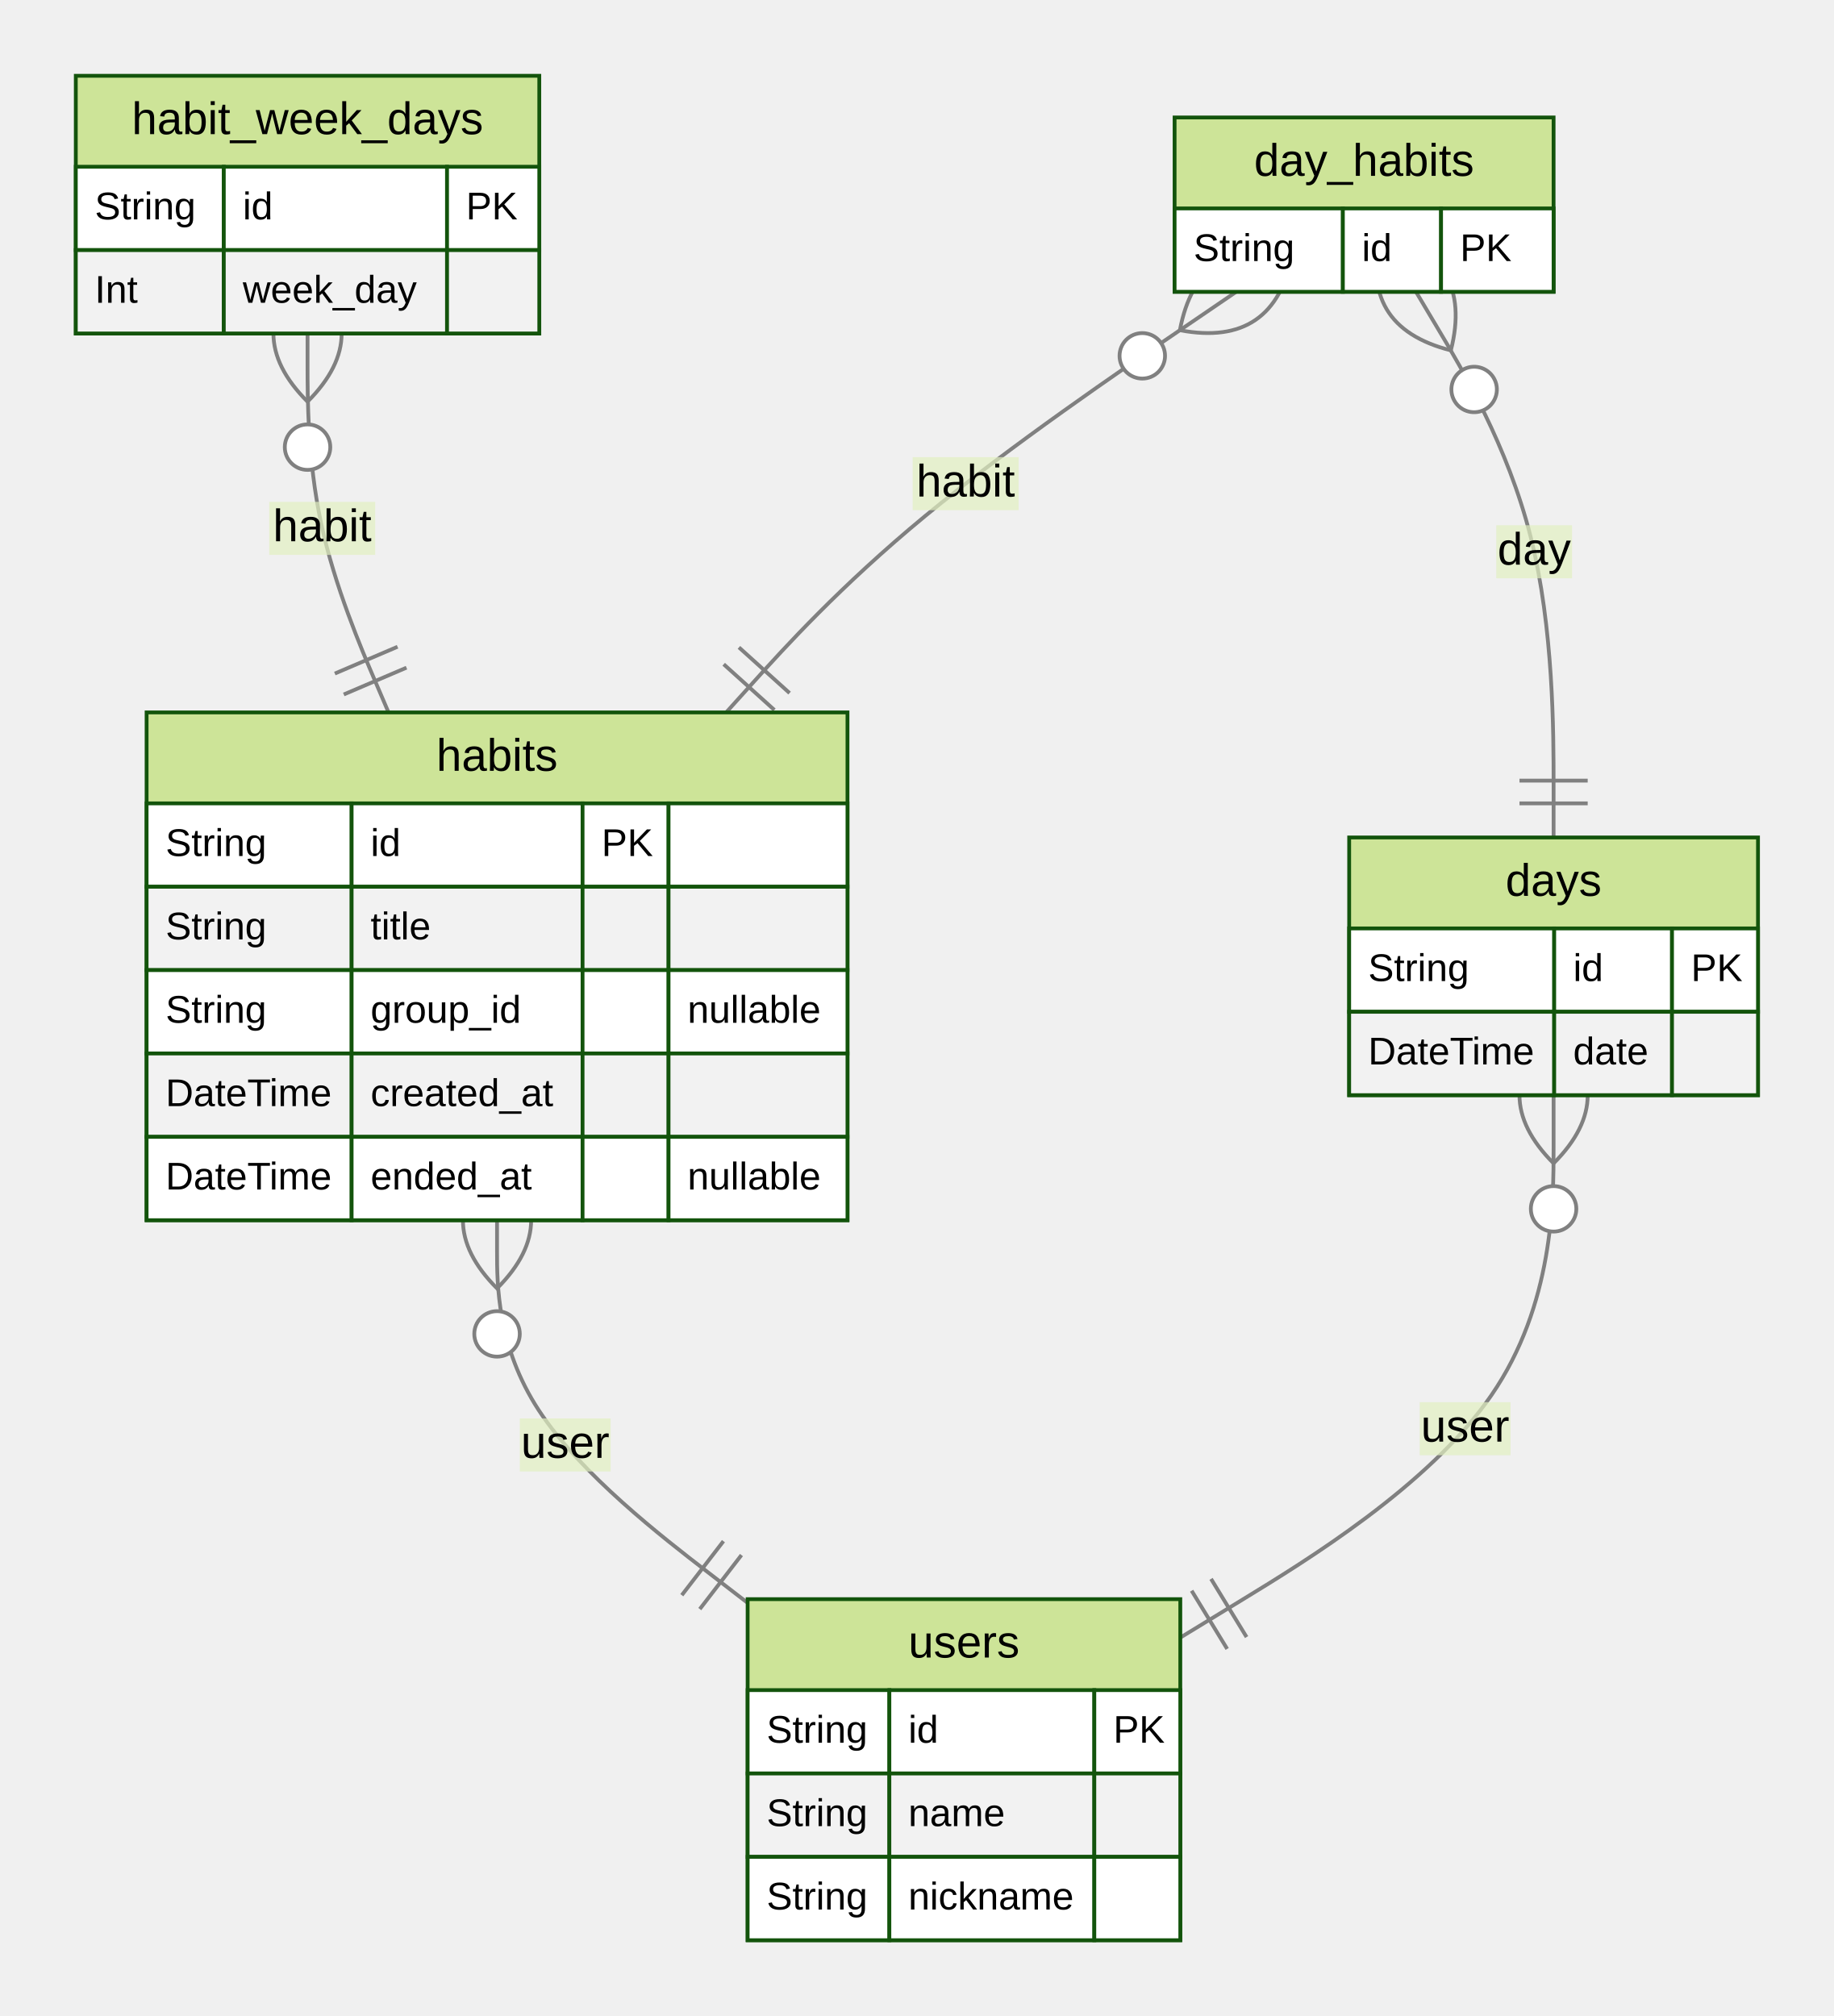
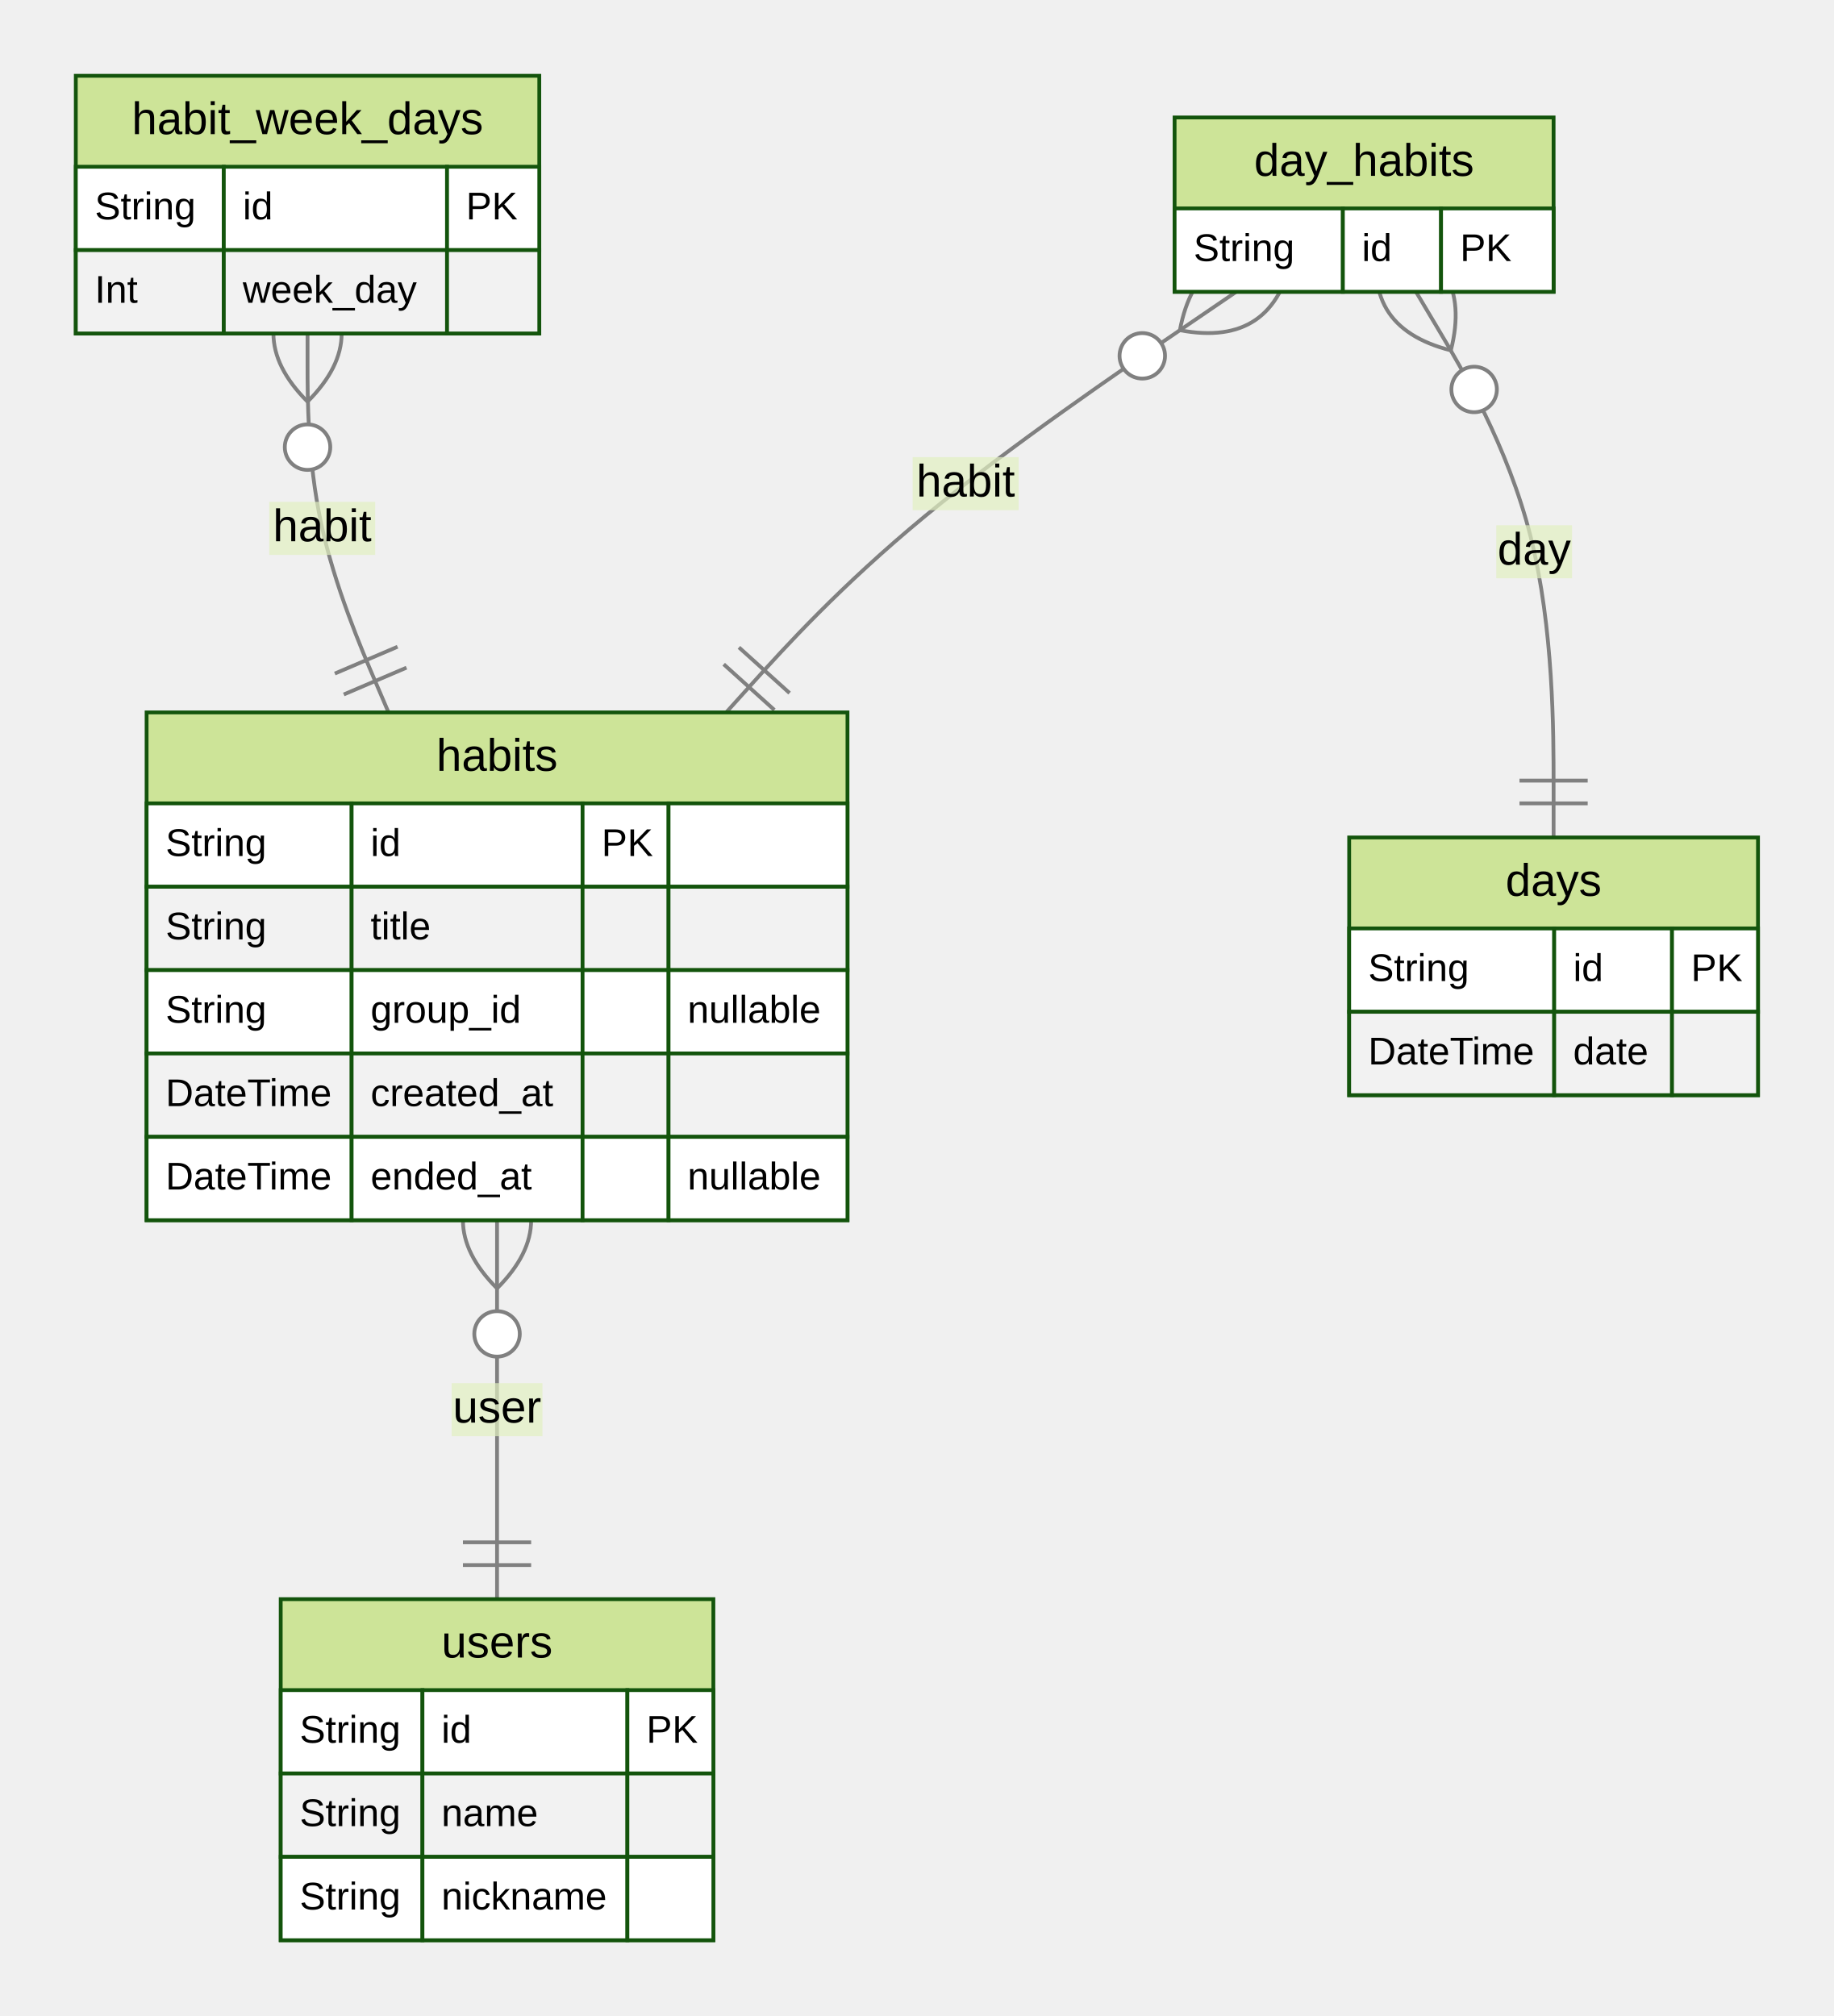
<svg xmlns="http://www.w3.org/2000/svg" aria-roledescription="er" viewBox="0 0 483.854 532" style="max-width: 483.854px; background-color: white;" width="100%" id="mermaid-0">
  <style>#mermaid-0{font-family:"trebuchet ms",verdana,arial,sans-serif;font-size:16px;fill:#000000;}#mermaid-0 .error-icon{fill:#552222;}#mermaid-0 .error-text{fill:#552222;stroke:#552222;}#mermaid-0 .edge-thickness-normal{stroke-width:2px;}#mermaid-0 .edge-thickness-thick{stroke-width:3.5px;}#mermaid-0 .edge-pattern-solid{stroke-dasharray:0;}#mermaid-0 .edge-pattern-dashed{stroke-dasharray:3;}#mermaid-0 .edge-pattern-dotted{stroke-dasharray:2;}#mermaid-0 .marker{fill:#000000;stroke:#000000;}#mermaid-0 .marker.cross{stroke:#000000;}#mermaid-0 svg{font-family:"trebuchet ms",verdana,arial,sans-serif;font-size:16px;}#mermaid-0 .entityBox{fill:#cde498;stroke:#13540c;}#mermaid-0 .attributeBoxOdd{fill:#ffffff;stroke:#13540c;}#mermaid-0 .attributeBoxEven{fill:#f2f2f2;stroke:#13540c;}#mermaid-0 .relationshipLabelBox{fill:hsl(78.158, 58.462%, 84.51%);opacity:0.7;background-color:hsl(78.158, 58.462%, 84.51%);}#mermaid-0 .relationshipLabelBox rect{opacity:0.5;}#mermaid-0 .relationshipLine{stroke:#000000;}#mermaid-0 .entityTitleText{text-anchor:middle;font-size:18px;fill:#000000;}#mermaid-0 :root{--mermaid-font-family:"trebuchet ms",verdana,arial,sans-serif;}</style>
  <g />
  <defs>
    <marker orient="auto" markerHeight="18" markerWidth="18" refY="9" refX="0" id="ONLY_ONE_START">
      <path d="M9,0 L9,18 M15,0 L15,18" fill="none" stroke="gray" />
    </marker>
  </defs>
  <defs>
    <marker orient="auto" markerHeight="18" markerWidth="18" refY="9" refX="18" id="ONLY_ONE_END">
      <path d="M3,0 L3,18 M9,0 L9,18" fill="none" stroke="gray" />
    </marker>
  </defs>
  <defs>
    <marker orient="auto" markerHeight="18" markerWidth="30" refY="9" refX="0" id="ZERO_OR_ONE_START">
      <circle r="6" cy="9" cx="21" fill="white" stroke="gray" />
      <path d="M9,0 L9,18" fill="none" stroke="gray" />
    </marker>
  </defs>
  <defs>
    <marker orient="auto" markerHeight="18" markerWidth="30" refY="9" refX="30" id="ZERO_OR_ONE_END">
      <circle r="6" cy="9" cx="9" fill="white" stroke="gray" />
      <path d="M21,0 L21,18" fill="none" stroke="gray" />
    </marker>
  </defs>
  <defs>
    <marker orient="auto" markerHeight="36" markerWidth="45" refY="18" refX="18" id="ONE_OR_MORE_START">
      <path d="M0,18 Q 18,0 36,18 Q 18,36 0,18 M42,9 L42,27" fill="none" stroke="gray" />
    </marker>
  </defs>
  <defs>
    <marker orient="auto" markerHeight="36" markerWidth="45" refY="18" refX="27" id="ONE_OR_MORE_END">
      <path d="M3,9 L3,27 M9,18 Q27,0 45,18 Q27,36 9,18" fill="none" stroke="gray" />
    </marker>
  </defs>
  <defs>
    <marker orient="auto" markerHeight="36" markerWidth="57" refY="18" refX="18" id="ZERO_OR_MORE_START">
      <circle r="6" cy="18" cx="48" fill="white" stroke="gray" />
      <path d="M0,18 Q18,0 36,18 Q18,36 0,18" fill="none" stroke="gray" />
    </marker>
  </defs>
  <defs>
    <marker orient="auto" markerHeight="36" markerWidth="57" refY="18" refX="39" id="ZERO_OR_MORE_END">
      <circle r="6" cy="18" cx="9" fill="white" stroke="gray" />
      <path d="M21,18 Q39,0 57,18 Q39,36 21,18" fill="none" stroke="gray" />
    </marker>
  </defs>
-   <path style="stroke: gray; fill: none;" marker-start="url(#ZERO_OR_MORE_START)" marker-end="url(#ONLY_ONE_END)" d="M131.146,322L131.146,330.333C131.146,338.667,131.146,355.333,142.167,372.164C153.187,388.995,175.227,405.99,186.247,414.488L197.267,422.986" class="er relationshipLine" />
+   <path style="stroke: gray; fill: none;" marker-start="url(#ZERO_OR_MORE_START)" marker-end="url(#ONLY_ONE_END)" d="M131.146,322L131.146,330.333C131.146,338.667,131.146,355.333,131.146,372C131.146,388.667,131.146,405.333,131.146,413.667L131.146,422" class="er relationshipLine" />
  <path style="stroke: gray; fill: none;" marker-start="url(#ZERO_OR_MORE_START)" marker-end="url(#ONLY_ONE_END)" d="M81.146,88L81.146,96.333C81.146,104.667,81.146,121.333,84.708,138C88.269,154.667,95.391,171.333,98.953,179.667L102.514,188" class="er relationshipLine" />
-   <path style="stroke: gray; fill: none;" marker-start="url(#ZERO_OR_MORE_START)" marker-end="url(#ONLY_ONE_END)" d="M409.92,289L409.92,302.833C409.92,316.667,409.92,344.333,393.504,368.191C377.088,392.048,344.257,412.096,327.842,422.12L311.426,432.145" class="er relationshipLine" />
  <path style="stroke: gray; fill: none;" marker-start="url(#ZERO_OR_MORE_START)" marker-end="url(#ONLY_ONE_END)" d="M373.61,77L379.662,87.167C385.713,97.333,397.816,117.667,403.868,141.667C409.92,165.667,409.92,193.333,409.92,207.167L409.92,221" class="er relationshipLine" />
  <path style="stroke: gray; fill: none;" marker-start="url(#ZERO_OR_MORE_START)" marker-end="url(#ONLY_ONE_END)" d="M326.186,77L311.275,87.167C296.364,97.333,266.542,117.667,244.111,136.167C221.681,154.667,206.642,171.333,199.122,179.667L191.603,188" class="er relationshipLine" />
-   <g transform="translate(38.68121,188 )" id="entity-habits-7e81a615-5f3a-4791-a661-7e3a303503a3">
+   <g transform="translate(38.68121,188 )" id="entity-habits-f1461370-1af7-466c-979d-df406d272bd0">
    <rect height="134" width="184.931" y="0" x="0" class="er entityBox" />
-     <text style="dominant-baseline: middle; text-anchor: middle; font-size: 12px;" transform="translate(92.46528,12)" y="0" x="0" id="text-entity-habits-7e81a615-5f3a-4791-a661-7e3a303503a3" class="er entityLabel">habits</text>
+     <text style="dominant-baseline: middle; text-anchor: middle; font-size: 12px;" transform="translate(92.46528,12)" y="0" x="0" id="text-entity-habits-f1461370-1af7-466c-979d-df406d272bd0" class="er entityLabel">habits</text>
    <rect height="22" width="54.096" y="24" x="0" class="er attributeBoxOdd" />
-     <text style="dominant-baseline: middle; font-size: 10.2px;" transform="translate(5,35)" y="0" x="0" id="text-entity-habits-7e81a615-5f3a-4791-a661-7e3a303503a3-attr-1-type" class="er entityLabel">String</text>
+     <text style="dominant-baseline: middle; font-size: 10.2px;" transform="translate(5,35)" y="0" x="0" id="text-entity-habits-f1461370-1af7-466c-979d-df406d272bd0-attr-1-type" class="er entityLabel">String</text>
    <rect height="22" width="60.935" y="24" x="54.096" class="er attributeBoxOdd" />
-     <text style="dominant-baseline: middle; font-size: 10.2px;" transform="translate(59.09555,35)" y="0" x="0" id="text-entity-habits-7e81a615-5f3a-4791-a661-7e3a303503a3-attr-1-name" class="er entityLabel">id</text>
+     <text style="dominant-baseline: middle; font-size: 10.2px;" transform="translate(59.09555,35)" y="0" x="0" id="text-entity-habits-f1461370-1af7-466c-979d-df406d272bd0-attr-1-name" class="er entityLabel">id</text>
    <rect height="22" width="22.688" y="24" x="115.03" class="er attributeBoxOdd" />
-     <text style="dominant-baseline: middle; font-size: 10.2px;" transform="translate(120.0303,35)" y="0" x="0" id="text-entity-habits-7e81a615-5f3a-4791-a661-7e3a303503a3-attr-1-key" class="er entityLabel">PK</text>
+     <text style="dominant-baseline: middle; font-size: 10.2px;" transform="translate(120.0303,35)" y="0" x="0" id="text-entity-habits-f1461370-1af7-466c-979d-df406d272bd0-attr-1-key" class="er entityLabel">PK</text>
    <rect height="22" width="47.213" y="24" x="137.718" class="er attributeBoxOdd" />
-     <text style="dominant-baseline: middle; font-size: 10.2px;" transform="translate(142.718,35)" y="0" x="0" id="text-entity-habits-7e81a615-5f3a-4791-a661-7e3a303503a3-attr-1-comment" class="er entityLabel" />
+     <text style="dominant-baseline: middle; font-size: 10.2px;" transform="translate(142.718,35)" y="0" x="0" id="text-entity-habits-f1461370-1af7-466c-979d-df406d272bd0-attr-1-comment" class="er entityLabel" />
    <rect height="22" width="54.096" y="46" x="0" class="er attributeBoxEven" />
-     <text style="dominant-baseline: middle; font-size: 10.2px;" transform="translate(5,57)" y="0" x="0" id="text-entity-habits-7e81a615-5f3a-4791-a661-7e3a303503a3-attr-2-type" class="er entityLabel">String</text>
+     <text style="dominant-baseline: middle; font-size: 10.2px;" transform="translate(5,57)" y="0" x="0" id="text-entity-habits-f1461370-1af7-466c-979d-df406d272bd0-attr-2-type" class="er entityLabel">String</text>
    <rect height="22" width="60.935" y="46" x="54.096" class="er attributeBoxEven" />
-     <text style="dominant-baseline: middle; font-size: 10.2px;" transform="translate(59.09555,57)" y="0" x="0" id="text-entity-habits-7e81a615-5f3a-4791-a661-7e3a303503a3-attr-2-name" class="er entityLabel">title</text>
+     <text style="dominant-baseline: middle; font-size: 10.2px;" transform="translate(59.09555,57)" y="0" x="0" id="text-entity-habits-f1461370-1af7-466c-979d-df406d272bd0-attr-2-name" class="er entityLabel">title</text>
    <rect height="22" width="22.688" y="46" x="115.03" class="er attributeBoxEven" />
-     <text style="dominant-baseline: middle; font-size: 10.2px;" transform="translate(120.0303,57)" y="0" x="0" id="text-entity-habits-7e81a615-5f3a-4791-a661-7e3a303503a3-attr-2-key" class="er entityLabel" />
+     <text style="dominant-baseline: middle; font-size: 10.2px;" transform="translate(120.0303,57)" y="0" x="0" id="text-entity-habits-f1461370-1af7-466c-979d-df406d272bd0-attr-2-key" class="er entityLabel" />
    <rect height="22" width="47.213" y="46" x="137.718" class="er attributeBoxEven" />
-     <text style="dominant-baseline: middle; font-size: 10.2px;" transform="translate(142.718,57)" y="0" x="0" id="text-entity-habits-7e81a615-5f3a-4791-a661-7e3a303503a3-attr-2-comment" class="er entityLabel" />
+     <text style="dominant-baseline: middle; font-size: 10.2px;" transform="translate(142.718,57)" y="0" x="0" id="text-entity-habits-f1461370-1af7-466c-979d-df406d272bd0-attr-2-comment" class="er entityLabel" />
    <rect height="22" width="54.096" y="68" x="0" class="er attributeBoxOdd" />
-     <text style="dominant-baseline: middle; font-size: 10.2px;" transform="translate(5,79)" y="0" x="0" id="text-entity-habits-7e81a615-5f3a-4791-a661-7e3a303503a3-attr-3-type" class="er entityLabel">String</text>
+     <text style="dominant-baseline: middle; font-size: 10.2px;" transform="translate(5,79)" y="0" x="0" id="text-entity-habits-f1461370-1af7-466c-979d-df406d272bd0-attr-3-type" class="er entityLabel">String</text>
    <rect height="22" width="60.935" y="68" x="54.096" class="er attributeBoxOdd" />
-     <text style="dominant-baseline: middle; font-size: 10.2px;" transform="translate(59.09555,79)" y="0" x="0" id="text-entity-habits-7e81a615-5f3a-4791-a661-7e3a303503a3-attr-3-name" class="er entityLabel">group_id</text>
+     <text style="dominant-baseline: middle; font-size: 10.2px;" transform="translate(59.09555,79)" y="0" x="0" id="text-entity-habits-f1461370-1af7-466c-979d-df406d272bd0-attr-3-name" class="er entityLabel">group_id</text>
    <rect height="22" width="22.688" y="68" x="115.03" class="er attributeBoxOdd" />
-     <text style="dominant-baseline: middle; font-size: 10.2px;" transform="translate(120.0303,79)" y="0" x="0" id="text-entity-habits-7e81a615-5f3a-4791-a661-7e3a303503a3-attr-3-key" class="er entityLabel" />
+     <text style="dominant-baseline: middle; font-size: 10.2px;" transform="translate(120.0303,79)" y="0" x="0" id="text-entity-habits-f1461370-1af7-466c-979d-df406d272bd0-attr-3-key" class="er entityLabel" />
    <rect height="22" width="47.213" y="68" x="137.718" class="er attributeBoxOdd" />
-     <text style="dominant-baseline: middle; font-size: 10.2px;" transform="translate(142.718,79)" y="0" x="0" id="text-entity-habits-7e81a615-5f3a-4791-a661-7e3a303503a3-attr-3-comment" class="er entityLabel">nullable</text>
+     <text style="dominant-baseline: middle; font-size: 10.2px;" transform="translate(142.718,79)" y="0" x="0" id="text-entity-habits-f1461370-1af7-466c-979d-df406d272bd0-attr-3-comment" class="er entityLabel">nullable</text>
    <rect height="22" width="54.096" y="90" x="0" class="er attributeBoxEven" />
-     <text style="dominant-baseline: middle; font-size: 10.2px;" transform="translate(5,101)" y="0" x="0" id="text-entity-habits-7e81a615-5f3a-4791-a661-7e3a303503a3-attr-4-type" class="er entityLabel">DateTime</text>
+     <text style="dominant-baseline: middle; font-size: 10.2px;" transform="translate(5,101)" y="0" x="0" id="text-entity-habits-f1461370-1af7-466c-979d-df406d272bd0-attr-4-type" class="er entityLabel">DateTime</text>
    <rect height="22" width="60.935" y="90" x="54.096" class="er attributeBoxEven" />
-     <text style="dominant-baseline: middle; font-size: 10.2px;" transform="translate(59.09555,101)" y="0" x="0" id="text-entity-habits-7e81a615-5f3a-4791-a661-7e3a303503a3-attr-4-name" class="er entityLabel">created_at</text>
+     <text style="dominant-baseline: middle; font-size: 10.2px;" transform="translate(59.09555,101)" y="0" x="0" id="text-entity-habits-f1461370-1af7-466c-979d-df406d272bd0-attr-4-name" class="er entityLabel">created_at</text>
    <rect height="22" width="22.688" y="90" x="115.03" class="er attributeBoxEven" />
-     <text style="dominant-baseline: middle; font-size: 10.2px;" transform="translate(120.0303,101)" y="0" x="0" id="text-entity-habits-7e81a615-5f3a-4791-a661-7e3a303503a3-attr-4-key" class="er entityLabel" />
+     <text style="dominant-baseline: middle; font-size: 10.2px;" transform="translate(120.0303,101)" y="0" x="0" id="text-entity-habits-f1461370-1af7-466c-979d-df406d272bd0-attr-4-key" class="er entityLabel" />
    <rect height="22" width="47.213" y="90" x="137.718" class="er attributeBoxEven" />
-     <text style="dominant-baseline: middle; font-size: 10.2px;" transform="translate(142.718,101)" y="0" x="0" id="text-entity-habits-7e81a615-5f3a-4791-a661-7e3a303503a3-attr-4-comment" class="er entityLabel" />
+     <text style="dominant-baseline: middle; font-size: 10.2px;" transform="translate(142.718,101)" y="0" x="0" id="text-entity-habits-f1461370-1af7-466c-979d-df406d272bd0-attr-4-comment" class="er entityLabel" />
    <rect height="22" width="54.096" y="112" x="0" class="er attributeBoxOdd" />
-     <text style="dominant-baseline: middle; font-size: 10.2px;" transform="translate(5,123)" y="0" x="0" id="text-entity-habits-7e81a615-5f3a-4791-a661-7e3a303503a3-attr-5-type" class="er entityLabel">DateTime</text>
+     <text style="dominant-baseline: middle; font-size: 10.2px;" transform="translate(5,123)" y="0" x="0" id="text-entity-habits-f1461370-1af7-466c-979d-df406d272bd0-attr-5-type" class="er entityLabel">DateTime</text>
    <rect height="22" width="60.935" y="112" x="54.096" class="er attributeBoxOdd" />
-     <text style="dominant-baseline: middle; font-size: 10.2px;" transform="translate(59.09555,123)" y="0" x="0" id="text-entity-habits-7e81a615-5f3a-4791-a661-7e3a303503a3-attr-5-name" class="er entityLabel">ended_at</text>
+     <text style="dominant-baseline: middle; font-size: 10.2px;" transform="translate(59.09555,123)" y="0" x="0" id="text-entity-habits-f1461370-1af7-466c-979d-df406d272bd0-attr-5-name" class="er entityLabel">ended_at</text>
    <rect height="22" width="22.688" y="112" x="115.03" class="er attributeBoxOdd" />
-     <text style="dominant-baseline: middle; font-size: 10.2px;" transform="translate(120.0303,123)" y="0" x="0" id="text-entity-habits-7e81a615-5f3a-4791-a661-7e3a303503a3-attr-5-key" class="er entityLabel" />
+     <text style="dominant-baseline: middle; font-size: 10.2px;" transform="translate(120.0303,123)" y="0" x="0" id="text-entity-habits-f1461370-1af7-466c-979d-df406d272bd0-attr-5-key" class="er entityLabel" />
    <rect height="22" width="47.213" y="112" x="137.718" class="er attributeBoxOdd" />
-     <text style="dominant-baseline: middle; font-size: 10.2px;" transform="translate(142.718,123)" y="0" x="0" id="text-entity-habits-7e81a615-5f3a-4791-a661-7e3a303503a3-attr-5-comment" class="er entityLabel">nullable</text>
+     <text style="dominant-baseline: middle; font-size: 10.2px;" transform="translate(142.718,123)" y="0" x="0" id="text-entity-habits-f1461370-1af7-466c-979d-df406d272bd0-attr-5-comment" class="er entityLabel">nullable</text>
  </g>
-   <g transform="translate(20,20 )" id="entity-habitweekdays-d70b5e00-56a3-4bd0-bdef-a56a7fa9dfc0">
+   <g transform="translate(20,20 )" id="entity-habitweekdays-418933c3-9f03-42ec-840e-a2db8bd82f5f">
    <rect height="68" width="122.293" y="0" x="0" class="er entityBox" />
-     <text style="dominant-baseline: middle; text-anchor: middle; font-size: 12px;" transform="translate(61.14648,12)" y="0" x="0" id="text-entity-habitweekdays-d70b5e00-56a3-4bd0-bdef-a56a7fa9dfc0" class="er entityLabel">habit_week_days</text>
+     <text style="dominant-baseline: middle; text-anchor: middle; font-size: 12px;" transform="translate(61.14648,12)" y="0" x="0" id="text-entity-habitweekdays-418933c3-9f03-42ec-840e-a2db8bd82f5f" class="er entityLabel">habit_week_days</text>
    <rect height="22" width="39.048" y="24" x="0" class="er attributeBoxOdd" />
-     <text style="dominant-baseline: middle; font-size: 10.2px;" transform="translate(5,35)" y="0" x="0" id="text-entity-habitweekdays-d70b5e00-56a3-4bd0-bdef-a56a7fa9dfc0-attr-1-type" class="er entityLabel">String</text>
+     <text style="dominant-baseline: middle; font-size: 10.2px;" transform="translate(5,35)" y="0" x="0" id="text-entity-habitweekdays-418933c3-9f03-42ec-840e-a2db8bd82f5f-attr-1-type" class="er entityLabel">String</text>
    <rect height="22" width="58.904" y="24" x="39.048" class="er attributeBoxOdd" />
-     <text style="dominant-baseline: middle; font-size: 10.2px;" transform="translate(44.04844,35)" y="0" x="0" id="text-entity-habitweekdays-d70b5e00-56a3-4bd0-bdef-a56a7fa9dfc0-attr-1-name" class="er entityLabel">id</text>
+     <text style="dominant-baseline: middle; font-size: 10.2px;" transform="translate(44.04844,35)" y="0" x="0" id="text-entity-habitweekdays-418933c3-9f03-42ec-840e-a2db8bd82f5f-attr-1-name" class="er entityLabel">id</text>
    <rect height="22" width="24.34" y="24" x="97.953" class="er attributeBoxOdd" />
-     <text style="dominant-baseline: middle; font-size: 10.2px;" transform="translate(102.9529,35)" y="0" x="0" id="text-entity-habitweekdays-d70b5e00-56a3-4bd0-bdef-a56a7fa9dfc0-attr-1-key" class="er entityLabel">PK</text>
+     <text style="dominant-baseline: middle; font-size: 10.2px;" transform="translate(102.9529,35)" y="0" x="0" id="text-entity-habitweekdays-418933c3-9f03-42ec-840e-a2db8bd82f5f-attr-1-key" class="er entityLabel">PK</text>
    <rect height="22" width="39.048" y="46" x="0" class="er attributeBoxEven" />
-     <text style="dominant-baseline: middle; font-size: 10.2px;" transform="translate(5,57)" y="0" x="0" id="text-entity-habitweekdays-d70b5e00-56a3-4bd0-bdef-a56a7fa9dfc0-attr-2-type" class="er entityLabel">Int</text>
+     <text style="dominant-baseline: middle; font-size: 10.2px;" transform="translate(5,57)" y="0" x="0" id="text-entity-habitweekdays-418933c3-9f03-42ec-840e-a2db8bd82f5f-attr-2-type" class="er entityLabel">Int</text>
    <rect height="22" width="58.904" y="46" x="39.048" class="er attributeBoxEven" />
-     <text style="dominant-baseline: middle; font-size: 10.2px;" transform="translate(44.04844,57)" y="0" x="0" id="text-entity-habitweekdays-d70b5e00-56a3-4bd0-bdef-a56a7fa9dfc0-attr-2-name" class="er entityLabel">week_day</text>
+     <text style="dominant-baseline: middle; font-size: 10.2px;" transform="translate(44.04844,57)" y="0" x="0" id="text-entity-habitweekdays-418933c3-9f03-42ec-840e-a2db8bd82f5f-attr-2-name" class="er entityLabel">week_day</text>
    <rect height="22" width="24.34" y="46" x="97.953" class="er attributeBoxEven" />
-     <text style="dominant-baseline: middle; font-size: 10.2px;" transform="translate(102.9529,57)" y="0" x="0" id="text-entity-habitweekdays-d70b5e00-56a3-4bd0-bdef-a56a7fa9dfc0-attr-2-key" class="er entityLabel" />
+     <text style="dominant-baseline: middle; font-size: 10.2px;" transform="translate(102.9529,57)" y="0" x="0" id="text-entity-habitweekdays-418933c3-9f03-42ec-840e-a2db8bd82f5f-attr-2-key" class="er entityLabel" />
  </g>
-   <g transform="translate(355.9851,221 )" id="entity-days-4678a44a-d51e-4858-a149-7cd6eaa0061d">
+   <g transform="translate(355.9851,221 )" id="entity-days-c07b915e-14c6-46df-b6e8-7c89b1b42d26">
    <rect height="68" width="107.869" y="0" x="0" class="er entityBox" />
-     <text style="dominant-baseline: middle; text-anchor: middle; font-size: 12px;" transform="translate(53.93452,12)" y="0" x="0" id="text-entity-days-4678a44a-d51e-4858-a149-7cd6eaa0061d" class="er entityLabel">days</text>
+     <text style="dominant-baseline: middle; text-anchor: middle; font-size: 12px;" transform="translate(53.93452,12)" y="0" x="0" id="text-entity-days-c07b915e-14c6-46df-b6e8-7c89b1b42d26" class="er entityLabel">days</text>
    <rect height="22" width="54.096" y="24" x="0" class="er attributeBoxOdd" />
-     <text style="dominant-baseline: middle; font-size: 10.2px;" transform="translate(5,35)" y="0" x="0" id="text-entity-days-4678a44a-d51e-4858-a149-7cd6eaa0061d-attr-1-type" class="er entityLabel">String</text>
+     <text style="dominant-baseline: middle; font-size: 10.2px;" transform="translate(5,35)" y="0" x="0" id="text-entity-days-c07b915e-14c6-46df-b6e8-7c89b1b42d26-attr-1-type" class="er entityLabel">String</text>
    <rect height="22" width="31.086" y="24" x="54.096" class="er attributeBoxOdd" />
-     <text style="dominant-baseline: middle; font-size: 10.2px;" transform="translate(59.09555,35)" y="0" x="0" id="text-entity-days-4678a44a-d51e-4858-a149-7cd6eaa0061d-attr-1-name" class="er entityLabel">id</text>
+     <text style="dominant-baseline: middle; font-size: 10.2px;" transform="translate(59.09555,35)" y="0" x="0" id="text-entity-days-c07b915e-14c6-46df-b6e8-7c89b1b42d26-attr-1-name" class="er entityLabel">id</text>
    <rect height="22" width="22.688" y="24" x="85.181" class="er attributeBoxOdd" />
-     <text style="dominant-baseline: middle; font-size: 10.2px;" transform="translate(90.18137,35)" y="0" x="0" id="text-entity-days-4678a44a-d51e-4858-a149-7cd6eaa0061d-attr-1-key" class="er entityLabel">PK</text>
+     <text style="dominant-baseline: middle; font-size: 10.2px;" transform="translate(90.18137,35)" y="0" x="0" id="text-entity-days-c07b915e-14c6-46df-b6e8-7c89b1b42d26-attr-1-key" class="er entityLabel">PK</text>
    <rect height="22" width="54.096" y="46" x="0" class="er attributeBoxEven" />
-     <text style="dominant-baseline: middle; font-size: 10.2px;" transform="translate(5,57)" y="0" x="0" id="text-entity-days-4678a44a-d51e-4858-a149-7cd6eaa0061d-attr-2-type" class="er entityLabel">DateTime</text>
+     <text style="dominant-baseline: middle; font-size: 10.2px;" transform="translate(5,57)" y="0" x="0" id="text-entity-days-c07b915e-14c6-46df-b6e8-7c89b1b42d26-attr-2-type" class="er entityLabel">DateTime</text>
    <rect height="22" width="31.086" y="46" x="54.096" class="er attributeBoxEven" />
-     <text style="dominant-baseline: middle; font-size: 10.2px;" transform="translate(59.09555,57)" y="0" x="0" id="text-entity-days-4678a44a-d51e-4858-a149-7cd6eaa0061d-attr-2-name" class="er entityLabel">date</text>
+     <text style="dominant-baseline: middle; font-size: 10.2px;" transform="translate(59.09555,57)" y="0" x="0" id="text-entity-days-c07b915e-14c6-46df-b6e8-7c89b1b42d26-attr-2-name" class="er entityLabel">date</text>
    <rect height="22" width="22.688" y="46" x="85.181" class="er attributeBoxEven" />
-     <text style="dominant-baseline: middle; font-size: 10.2px;" transform="translate(90.18137,57)" y="0" x="0" id="text-entity-days-4678a44a-d51e-4858-a149-7cd6eaa0061d-attr-2-key" class="er entityLabel" />
+     <text style="dominant-baseline: middle; font-size: 10.2px;" transform="translate(90.18137,57)" y="0" x="0" id="text-entity-days-c07b915e-14c6-46df-b6e8-7c89b1b42d26-attr-2-key" class="er entityLabel" />
  </g>
-   <g transform="translate(309.9196,31 )" id="entity-dayhabits-665a3c5a-d422-4944-b181-534a6aed900c">
+   <g transform="translate(309.9196,31 )" id="entity-dayhabits-10510224-1b88-485f-85ae-ad95109c6979">
    <rect height="46" width="100" y="0" x="0" class="er entityBox" />
-     <text style="dominant-baseline: middle; text-anchor: middle; font-size: 12px;" transform="translate(50,12)" y="0" x="0" id="text-entity-dayhabits-665a3c5a-d422-4944-b181-534a6aed900c" class="er entityLabel">day_habits</text>
+     <text style="dominant-baseline: middle; text-anchor: middle; font-size: 12px;" transform="translate(50,12)" y="0" x="0" id="text-entity-dayhabits-10510224-1b88-485f-85ae-ad95109c6979" class="er entityLabel">day_habits</text>
    <rect height="22" width="44.399" y="24" x="0" class="er attributeBoxOdd" />
-     <text style="dominant-baseline: middle; font-size: 10.2px;" transform="translate(5,35)" y="0" x="0" id="text-entity-dayhabits-665a3c5a-d422-4944-b181-534a6aed900c-attr-1-type" class="er entityLabel">String</text>
+     <text style="dominant-baseline: middle; font-size: 10.2px;" transform="translate(5,35)" y="0" x="0" id="text-entity-dayhabits-10510224-1b88-485f-85ae-ad95109c6979-attr-1-type" class="er entityLabel">String</text>
    <rect height="22" width="25.911" y="24" x="44.399" class="er attributeBoxOdd" />
-     <text style="dominant-baseline: middle; font-size: 10.2px;" transform="translate(49.39862,35)" y="0" x="0" id="text-entity-dayhabits-665a3c5a-d422-4944-b181-534a6aed900c-attr-1-name" class="er entityLabel">id</text>
+     <text style="dominant-baseline: middle; font-size: 10.2px;" transform="translate(49.39862,35)" y="0" x="0" id="text-entity-dayhabits-10510224-1b88-485f-85ae-ad95109c6979-attr-1-name" class="er entityLabel">id</text>
    <rect height="22" width="29.69" y="24" x="70.31" class="er attributeBoxOdd" />
-     <text style="dominant-baseline: middle; font-size: 10.2px;" transform="translate(75.30976,35)" y="0" x="0" id="text-entity-dayhabits-665a3c5a-d422-4944-b181-534a6aed900c-attr-1-key" class="er entityLabel">PK</text>
+     <text style="dominant-baseline: middle; font-size: 10.2px;" transform="translate(75.30976,35)" y="0" x="0" id="text-entity-dayhabits-10510224-1b88-485f-85ae-ad95109c6979-attr-1-key" class="er entityLabel">PK</text>
  </g>
-   <g transform="translate(197.2667,422 )" id="entity-users-ebd23f72-ce85-4bb0-a823-9a3365091ae7">
+   <g transform="translate(74.0668,422 )" id="entity-users-4f2a8d02-7598-47bb-bc0e-0b51ec9e2ca4">
    <rect height="90" width="114.159" y="0" x="0" class="er entityBox" />
-     <text style="dominant-baseline: middle; text-anchor: middle; font-size: 12px;" transform="translate(57.07969,12)" y="0" x="0" id="text-entity-users-ebd23f72-ce85-4bb0-a823-9a3365091ae7" class="er entityLabel">users</text>
+     <text style="dominant-baseline: middle; text-anchor: middle; font-size: 12px;" transform="translate(57.07969,12)" y="0" x="0" id="text-entity-users-4f2a8d02-7598-47bb-bc0e-0b51ec9e2ca4" class="er entityLabel">users</text>
    <rect height="22" width="37.396" y="24" x="0" class="er attributeBoxOdd" />
-     <text style="dominant-baseline: middle; font-size: 10.2px;" transform="translate(5,35)" y="0" x="0" id="text-entity-users-ebd23f72-ce85-4bb0-a823-9a3365091ae7-attr-1-type" class="er entityLabel">String</text>
+     <text style="dominant-baseline: middle; font-size: 10.2px;" transform="translate(5,35)" y="0" x="0" id="text-entity-users-4f2a8d02-7598-47bb-bc0e-0b51ec9e2ca4-attr-1-type" class="er entityLabel">String</text>
    <rect height="22" width="54.076" y="24" x="37.396" class="er attributeBoxOdd" />
-     <text style="dominant-baseline: middle; font-size: 10.2px;" transform="translate(42.39606,35)" y="0" x="0" id="text-entity-users-ebd23f72-ce85-4bb0-a823-9a3365091ae7-attr-1-name" class="er entityLabel">id</text>
+     <text style="dominant-baseline: middle; font-size: 10.2px;" transform="translate(42.39606,35)" y="0" x="0" id="text-entity-users-4f2a8d02-7598-47bb-bc0e-0b51ec9e2ca4-attr-1-name" class="er entityLabel">id</text>
    <rect height="22" width="22.688" y="24" x="91.472" class="er attributeBoxOdd" />
-     <text style="dominant-baseline: middle; font-size: 10.2px;" transform="translate(96.47169,35)" y="0" x="0" id="text-entity-users-ebd23f72-ce85-4bb0-a823-9a3365091ae7-attr-1-key" class="er entityLabel">PK</text>
+     <text style="dominant-baseline: middle; font-size: 10.2px;" transform="translate(96.47169,35)" y="0" x="0" id="text-entity-users-4f2a8d02-7598-47bb-bc0e-0b51ec9e2ca4-attr-1-key" class="er entityLabel">PK</text>
    <rect height="22" width="37.396" y="46" x="0" class="er attributeBoxEven" />
-     <text style="dominant-baseline: middle; font-size: 10.2px;" transform="translate(5,57)" y="0" x="0" id="text-entity-users-ebd23f72-ce85-4bb0-a823-9a3365091ae7-attr-2-type" class="er entityLabel">String</text>
+     <text style="dominant-baseline: middle; font-size: 10.2px;" transform="translate(5,57)" y="0" x="0" id="text-entity-users-4f2a8d02-7598-47bb-bc0e-0b51ec9e2ca4-attr-2-type" class="er entityLabel">String</text>
    <rect height="22" width="54.076" y="46" x="37.396" class="er attributeBoxEven" />
-     <text style="dominant-baseline: middle; font-size: 10.2px;" transform="translate(42.39606,57)" y="0" x="0" id="text-entity-users-ebd23f72-ce85-4bb0-a823-9a3365091ae7-attr-2-name" class="er entityLabel">name</text>
+     <text style="dominant-baseline: middle; font-size: 10.2px;" transform="translate(42.39606,57)" y="0" x="0" id="text-entity-users-4f2a8d02-7598-47bb-bc0e-0b51ec9e2ca4-attr-2-name" class="er entityLabel">name</text>
    <rect height="22" width="22.688" y="46" x="91.472" class="er attributeBoxEven" />
-     <text style="dominant-baseline: middle; font-size: 10.2px;" transform="translate(96.47169,57)" y="0" x="0" id="text-entity-users-ebd23f72-ce85-4bb0-a823-9a3365091ae7-attr-2-key" class="er entityLabel" />
+     <text style="dominant-baseline: middle; font-size: 10.2px;" transform="translate(96.47169,57)" y="0" x="0" id="text-entity-users-4f2a8d02-7598-47bb-bc0e-0b51ec9e2ca4-attr-2-key" class="er entityLabel" />
    <rect height="22" width="37.396" y="68" x="0" class="er attributeBoxOdd" />
-     <text style="dominant-baseline: middle; font-size: 10.2px;" transform="translate(5,79)" y="0" x="0" id="text-entity-users-ebd23f72-ce85-4bb0-a823-9a3365091ae7-attr-3-type" class="er entityLabel">String</text>
+     <text style="dominant-baseline: middle; font-size: 10.2px;" transform="translate(5,79)" y="0" x="0" id="text-entity-users-4f2a8d02-7598-47bb-bc0e-0b51ec9e2ca4-attr-3-type" class="er entityLabel">String</text>
    <rect height="22" width="54.076" y="68" x="37.396" class="er attributeBoxOdd" />
-     <text style="dominant-baseline: middle; font-size: 10.2px;" transform="translate(42.39606,79)" y="0" x="0" id="text-entity-users-ebd23f72-ce85-4bb0-a823-9a3365091ae7-attr-3-name" class="er entityLabel">nickname</text>
+     <text style="dominant-baseline: middle; font-size: 10.2px;" transform="translate(42.39606,79)" y="0" x="0" id="text-entity-users-4f2a8d02-7598-47bb-bc0e-0b51ec9e2ca4-attr-3-name" class="er entityLabel">nickname</text>
    <rect height="22" width="22.688" y="68" x="91.472" class="er attributeBoxOdd" />
-     <text style="dominant-baseline: middle; font-size: 10.2px;" transform="translate(96.47169,79)" y="0" x="0" id="text-entity-users-ebd23f72-ce85-4bb0-a823-9a3365091ae7-attr-3-key" class="er entityLabel" />
+     <text style="dominant-baseline: middle; font-size: 10.2px;" transform="translate(96.47169,79)" y="0" x="0" id="text-entity-users-4f2a8d02-7598-47bb-bc0e-0b51ec9e2ca4-attr-3-key" class="er entityLabel" />
  </g>
-   <rect height="14" width="23.959" y="374.308" x="137.158" class="er relationshipLabelBox" />
-   <text style="text-anchor: middle; dominant-baseline: middle; font-size: 12px;" y="381.308" x="149.137" id="rel1" class="er relationshipLabel">user</text>
+   <rect height="14" width="23.959" y="365" x="119.167" class="er relationshipLabelBox" />
+   <text style="text-anchor: middle; dominant-baseline: middle; font-size: 12px;" y="372" x="131.146" id="rel1" class="er relationshipLabel">user</text>
  <rect height="14" width="27.969" y="132.433" x="71.038" class="er relationshipLabelBox" />
  <text style="text-anchor: middle; dominant-baseline: middle; font-size: 12px;" y="139.433" x="85.023" id="rel2" class="er relationshipLabel">habit</text>
-   <rect height="14" width="23.959" y="370.02" x="374.599" class="er relationshipLabelBox" />
-   <text style="text-anchor: middle; dominant-baseline: middle; font-size: 12px;" y="377.02" x="386.578" id="rel3" class="er relationshipLabel">user</text>
  <rect height="14" width="19.99" y="138.604" x="394.806" class="er relationshipLabelBox" />
-   <text style="text-anchor: middle; dominant-baseline: middle; font-size: 12px;" y="145.604" x="404.801" id="rel4" class="er relationshipLabel">day</text>
+   <text style="text-anchor: middle; dominant-baseline: middle; font-size: 12px;" y="145.604" x="404.801" id="rel3" class="er relationshipLabel">day</text>
  <rect height="14" width="27.969" y="120.631" x="240.809" class="er relationshipLabelBox" />
-   <text style="text-anchor: middle; dominant-baseline: middle; font-size: 12px;" y="127.631" x="254.793" id="rel5" class="er relationshipLabel">habit</text>
+   <text style="text-anchor: middle; dominant-baseline: middle; font-size: 12px;" y="127.631" x="254.793" id="rel4" class="er relationshipLabel">habit</text>
</svg>
